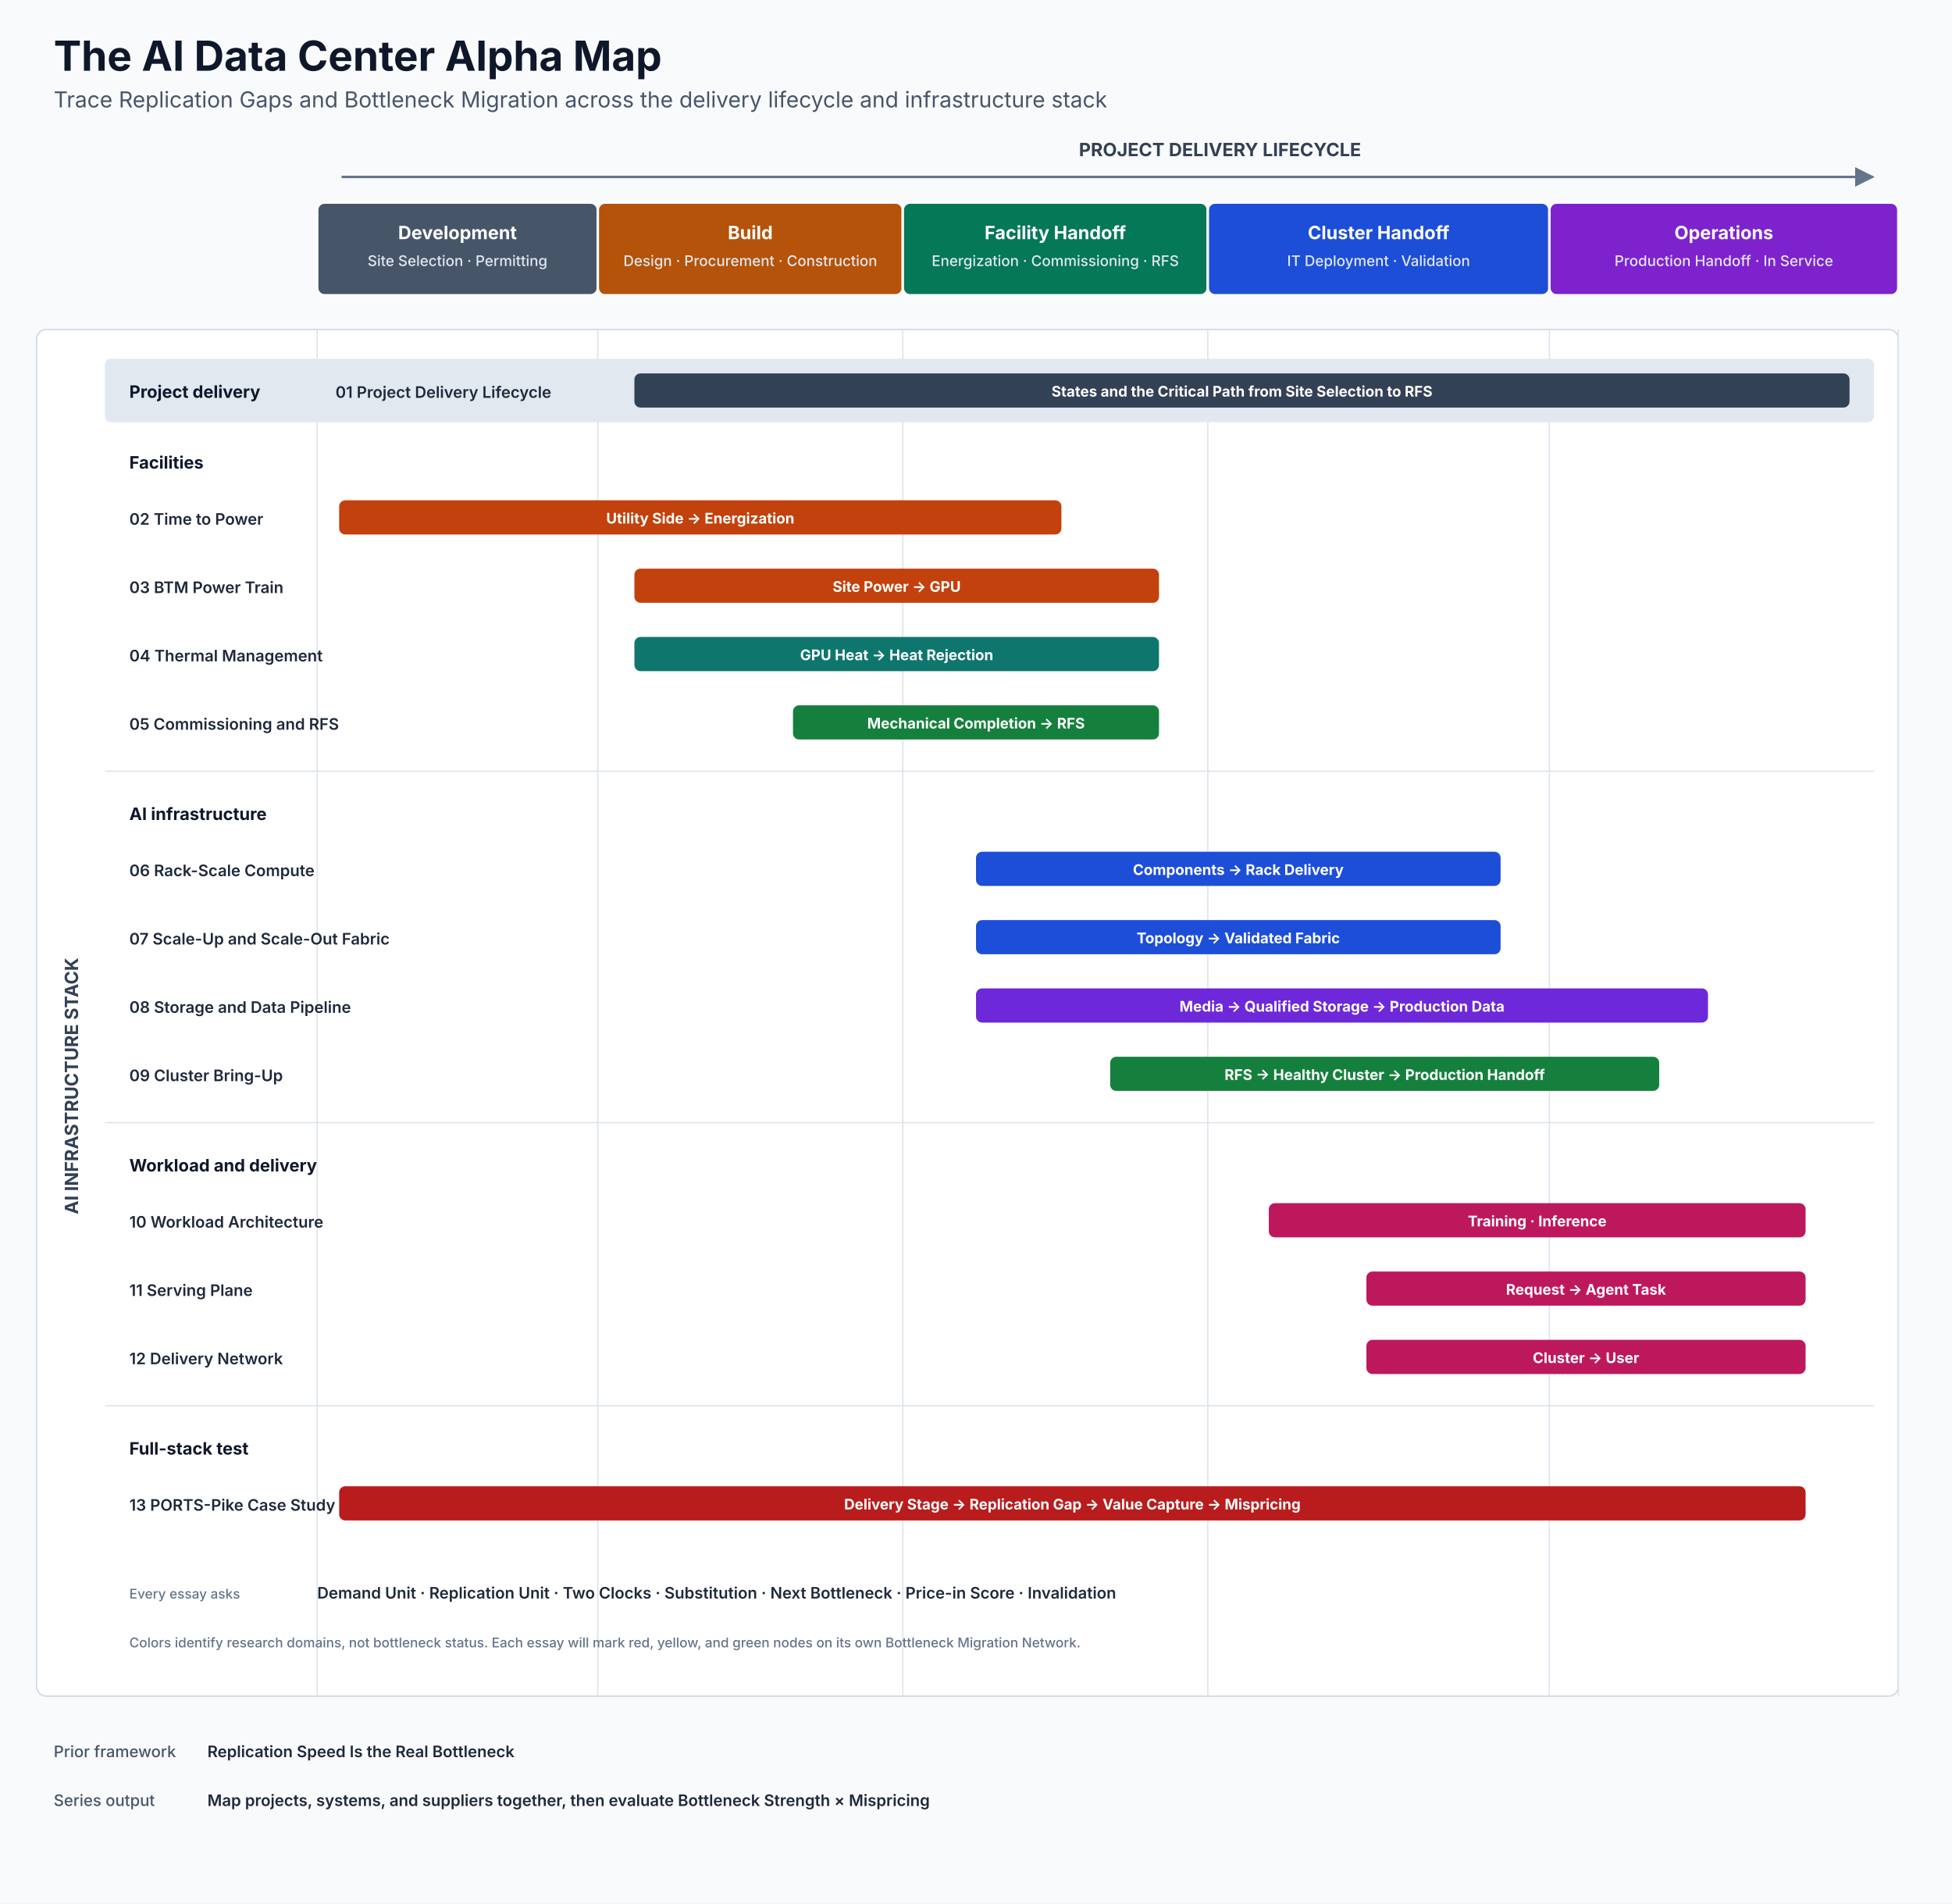
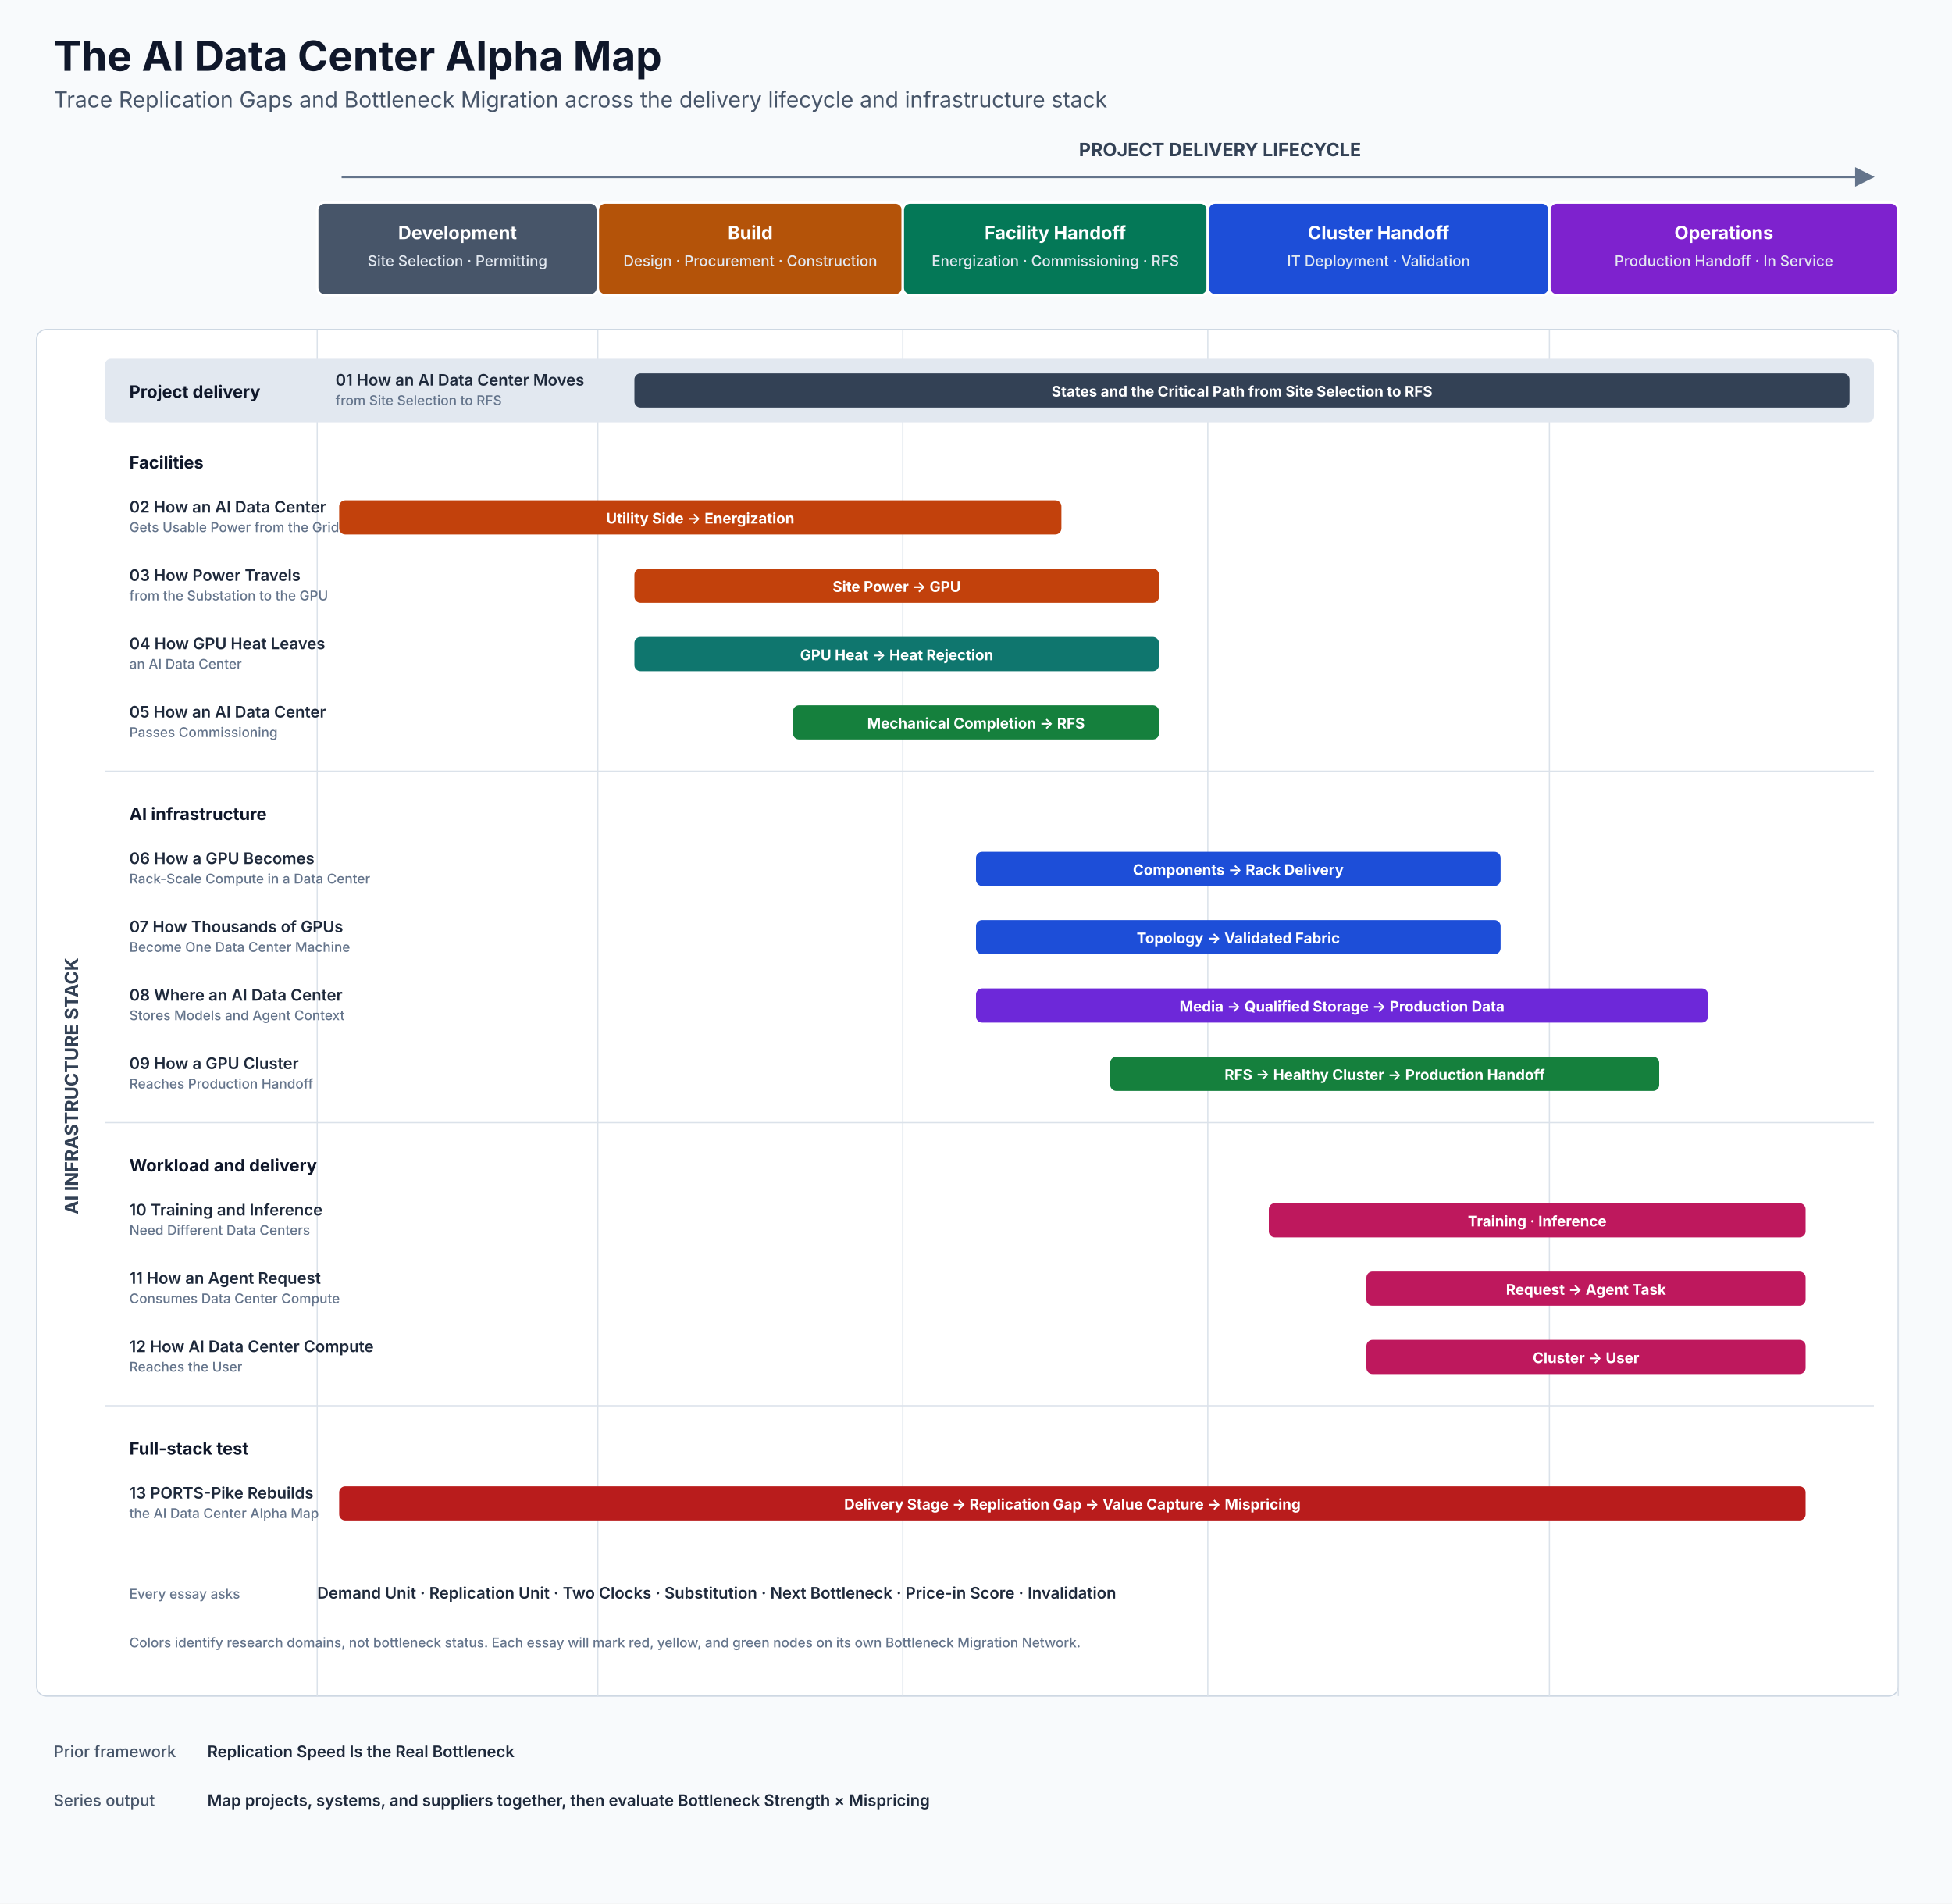
<svg xmlns="http://www.w3.org/2000/svg" width="1600" height="1560" viewBox="0 0 1600 1560" role="img" aria-labelledby="title desc">
  <defs>
    <style>
      .bg{fill:#f8fafc}.panel{fill:#fff;stroke:#cbd5e1;stroke-width:1}.grid{stroke:#dbe2ea;stroke-width:1}.milestone{stroke:#fff;stroke-width:2}
      .title{font:700 34px -apple-system,BlinkMacSystemFont,"Segoe UI",sans-serif;fill:#0f172a}.subtitle{font:400 18px -apple-system,BlinkMacSystemFont,"Segoe UI",sans-serif;fill:#475569}
      .axis{font:700 15px -apple-system,BlinkMacSystemFont,"Segoe UI",sans-serif;fill:#334155}.phase{font:700 15px -apple-system,BlinkMacSystemFont,"Segoe UI",sans-serif;fill:#fff;text-anchor:middle}.phase-note{font:500 12px -apple-system,BlinkMacSystemFont,"Segoe UI",sans-serif;fill:#e2e8f0;text-anchor:middle}
      .group{font:700 14px -apple-system,BlinkMacSystemFont,"Segoe UI",sans-serif;fill:#0f172a}.row{font:600 13px -apple-system,BlinkMacSystemFont,"Segoe UI",sans-serif;fill:#1e293b}.small{font:500 11px -apple-system,BlinkMacSystemFont,"Segoe UI",sans-serif;fill:#64748b}.bartext{font:700 12px -apple-system,BlinkMacSystemFont,"Segoe UI",sans-serif;fill:#fff;text-anchor:middle}.legend{font:500 13px -apple-system,BlinkMacSystemFont,"Segoe UI",sans-serif;fill:#475569}
      .development{fill:#475569}.build{fill:#b45309}.facility{fill:#047857}.cluster{fill:#1d4ed8}.operations{fill:#7e22ce}
      .overview{fill:#334155}.power{fill:#c2410c}.thermal{fill:#0f766e}.handoff{fill:#15803d}.compute{fill:#1d4ed8}.data{fill:#6d28d9}.service{fill:#be185d}.case{fill:#b91c1c}
    </style>
    <marker id="arrow" viewBox="0 0 10 10" refX="9" refY="5" markerWidth="8" markerHeight="8" orient="auto">
      <path d="M0 0L10 5L0 10Z" fill="#64748b" />
    </marker>
  </defs>
  <rect class="bg" width="1600" height="1560" />
  <text class="title" x="44" y="58">The AI Data Center Alpha Map</text>
  <text class="subtitle" x="44" y="88">Trace Replication Gaps and Bottleneck Migration across the delivery lifecycle and infrastructure stack</text>
  <text class="axis" x="1000" y="128" text-anchor="middle">PROJECT DELIVERY LIFECYCLE</text>
  <path d="M280 145H1535" fill="none" stroke="#64748b" stroke-width="2" marker-end="url(#arrow)" />
  <rect class="development milestone" x="260" y="166" width="230" height="76" rx="6" />
  <text class="phase" x="375" y="196">Development</text>
  <text class="phase-note" x="375" y="218">Site Selection · Permitting</text>
  <rect class="build milestone" x="490" y="166" width="250" height="76" rx="6" />
  <text class="phase" x="615" y="196">Build</text>
  <text class="phase-note" x="615" y="218">Design · Procurement · Construction</text>
  <rect class="facility milestone" x="740" y="166" width="250" height="76" rx="6" />
  <text class="phase" x="865" y="196">Facility Handoff</text>
  <text class="phase-note" x="865" y="218">Energization · Commissioning · RFS</text>
  <rect class="cluster milestone" x="990" y="166" width="280" height="76" rx="6" />
  <text class="phase" x="1130" y="196">Cluster Handoff</text>
  <text class="phase-note" x="1130" y="218">IT Deployment · Validation</text>
  <rect class="operations milestone" x="1270" y="166" width="286" height="76" rx="6" />
  <text class="phase" x="1413" y="196">Operations</text>
  <text class="phase-note" x="1413" y="218">Production Handoff · In Service</text>
  <rect class="panel" x="30" y="270" width="1526" height="1120" rx="8" />
  <text class="axis" transform="translate(64 890) rotate(-90)" text-anchor="middle">AI INFRASTRUCTURE STACK</text>
  <line class="grid" x1="260" y1="270" x2="260" y2="1390" />
  <line class="grid" x1="490" y1="270" x2="490" y2="1390" />
  <line class="grid" x1="740" y1="270" x2="740" y2="1390" />
  <line class="grid" x1="990" y1="270" x2="990" y2="1390" />
  <line class="grid" x1="1270" y1="270" x2="1270" y2="1390" />
  <line class="grid" x1="1556" y1="270" x2="1556" y2="1390" />
  <rect x="86" y="294" width="1450" height="52" fill="#e2e8f0" rx="5" />
  <text class="group" x="106" y="326">Project delivery</text>
-   <text class="row" x="275" y="326">01 Project Delivery Lifecycle</text>
+   <text class="row" x="275" y="316">
+     <tspan x="275">01 How an AI Data Center Moves</tspan>
+     <tspan class="small" x="275" dy="16">from Site Selection to RFS</tspan>
+   </text>
  <rect class="overview" x="520" y="306" width="996" height="28" rx="5" />
  <text class="bartext" x="1018" y="325">States and the Critical Path from Site Selection to RFS</text>
  <text class="group" x="106" y="384">Facilities</text>
-   <text class="row" x="106" y="430">02 Time to Power</text>
+   <text class="row" x="106" y="420">
+     <tspan x="106">02 How an AI Data Center</tspan>
+     <tspan class="small" x="106" dy="16">Gets Usable Power from the Grid</tspan>
+   </text>
  <rect class="power" x="278" y="410" width="592" height="28" rx="5" />
  <text class="bartext" x="574" y="429">Utility Side → Energization</text>
-   <text class="row" x="106" y="486">03 BTM Power Train</text>
+   <text class="row" x="106" y="476">
+     <tspan x="106">03 How Power Travels</tspan>
+     <tspan class="small" x="106" dy="16">from the Substation to the GPU</tspan>
+   </text>
  <rect class="power" x="520" y="466" width="430" height="28" rx="5" />
  <text class="bartext" x="735" y="485">Site Power → GPU</text>
-   <text class="row" x="106" y="542">04 Thermal Management</text>
+   <text class="row" x="106" y="532">
+     <tspan x="106">04 How GPU Heat Leaves</tspan>
+     <tspan class="small" x="106" dy="16">an AI Data Center</tspan>
+   </text>
  <rect class="thermal" x="520" y="522" width="430" height="28" rx="5" />
  <text class="bartext" x="735" y="541">GPU Heat → Heat Rejection</text>
-   <text class="row" x="106" y="598">05 Commissioning and RFS</text>
+   <text class="row" x="106" y="588">
+     <tspan x="106">05 How an AI Data Center</tspan>
+     <tspan class="small" x="106" dy="16">Passes Commissioning</tspan>
+   </text>
  <rect class="handoff" x="650" y="578" width="300" height="28" rx="5" />
  <text class="bartext" x="800" y="597">Mechanical Completion → RFS</text>
  <line class="grid" x1="86" y1="632" x2="1536" y2="632" />
  <text class="group" x="106" y="672">AI infrastructure</text>
-   <text class="row" x="106" y="718">06 Rack-Scale Compute</text>
+   <text class="row" x="106" y="708">
+     <tspan x="106">06 How a GPU Becomes</tspan>
+     <tspan class="small" x="106" dy="16">Rack-Scale Compute in a Data Center</tspan>
+   </text>
  <rect class="compute" x="800" y="698" width="430" height="28" rx="5" />
  <text class="bartext" x="1015" y="717">Components → Rack Delivery</text>
-   <text class="row" x="106" y="774">07 Scale-Up and Scale-Out Fabric</text>
+   <text class="row" x="106" y="764">
+     <tspan x="106">07 How Thousands of GPUs</tspan>
+     <tspan class="small" x="106" dy="16">Become One Data Center Machine</tspan>
+   </text>
  <rect class="compute" x="800" y="754" width="430" height="28" rx="5" />
  <text class="bartext" x="1015" y="773">Topology → Validated Fabric</text>
-   <text class="row" x="106" y="830">08 Storage and Data Pipeline</text>
+   <text class="row" x="106" y="820">
+     <tspan x="106">08 Where an AI Data Center</tspan>
+     <tspan class="small" x="106" dy="16">Stores Models and Agent Context</tspan>
+   </text>
  <rect class="data" x="800" y="810" width="600" height="28" rx="5" />
  <text class="bartext" x="1100" y="829">Media → Qualified Storage → Production Data</text>
-   <text class="row" x="106" y="886">09 Cluster Bring-Up</text>
+   <text class="row" x="106" y="876">
+     <tspan x="106">09 How a GPU Cluster</tspan>
+     <tspan class="small" x="106" dy="16">Reaches Production Handoff</tspan>
+   </text>
  <rect class="handoff" x="910" y="866" width="450" height="28" rx="5" />
  <text class="bartext" x="1135" y="885">RFS → Healthy Cluster → Production Handoff</text>
  <line class="grid" x1="86" y1="920" x2="1536" y2="920" />
  <text class="group" x="106" y="960">Workload and delivery</text>
-   <text class="row" x="106" y="1006">10 Workload Architecture</text>
+   <text class="row" x="106" y="996">
+     <tspan x="106">10 Training and Inference</tspan>
+     <tspan class="small" x="106" dy="16">Need Different Data Centers</tspan>
+   </text>
  <rect class="service" x="1040" y="986" width="440" height="28" rx="5" />
  <text class="bartext" x="1260" y="1005">Training · Inference</text>
-   <text class="row" x="106" y="1062">11 Serving Plane</text>
+   <text class="row" x="106" y="1052">
+     <tspan x="106">11 How an Agent Request</tspan>
+     <tspan class="small" x="106" dy="16">Consumes Data Center Compute</tspan>
+   </text>
  <rect class="service" x="1120" y="1042" width="360" height="28" rx="5" />
  <text class="bartext" x="1300" y="1061">Request → Agent Task</text>
-   <text class="row" x="106" y="1118">12 Delivery Network</text>
+   <text class="row" x="106" y="1108">
+     <tspan x="106">12 How AI Data Center Compute</tspan>
+     <tspan class="small" x="106" dy="16">Reaches the User</tspan>
+   </text>
  <rect class="service" x="1120" y="1098" width="360" height="28" rx="5" />
  <text class="bartext" x="1300" y="1117">Cluster → User</text>
  <line class="grid" x1="86" y1="1152" x2="1536" y2="1152" />
  <text class="group" x="106" y="1192">Full-stack test</text>
-   <text class="row" x="106" y="1238">13 PORTS-Pike Case Study</text>
+   <text class="row" x="106" y="1228">
+     <tspan x="106">13 PORTS-Pike Rebuilds</tspan>
+     <tspan class="small" x="106" dy="16">the AI Data Center Alpha Map</tspan>
+   </text>
  <rect class="case" x="278" y="1218" width="1202" height="28" rx="5" />
  <text class="bartext" x="879" y="1237">Delivery Stage → Replication Gap → Value Capture → Mispricing</text>
  <text class="small" x="106" y="1310">Every essay asks</text>
  <text class="row" x="260" y="1310">Demand Unit · Replication Unit · Two Clocks · Substitution · Next Bottleneck · Price-in Score · Invalidation</text>
  <text class="small" x="106" y="1350">Colors identify research domains, not bottleneck status. Each essay will mark red, yellow, and green nodes on its own Bottleneck Migration Network.</text>
  <text class="legend" x="44" y="1440">Prior framework</text>
  <text class="row" x="170" y="1440">Replication Speed Is the Real Bottleneck</text>
  <text class="legend" x="44" y="1480">Series output</text>
  <text class="row" x="170" y="1480">Map projects, systems, and suppliers together, then evaluate Bottleneck Strength × Mispricing</text>
</svg>
